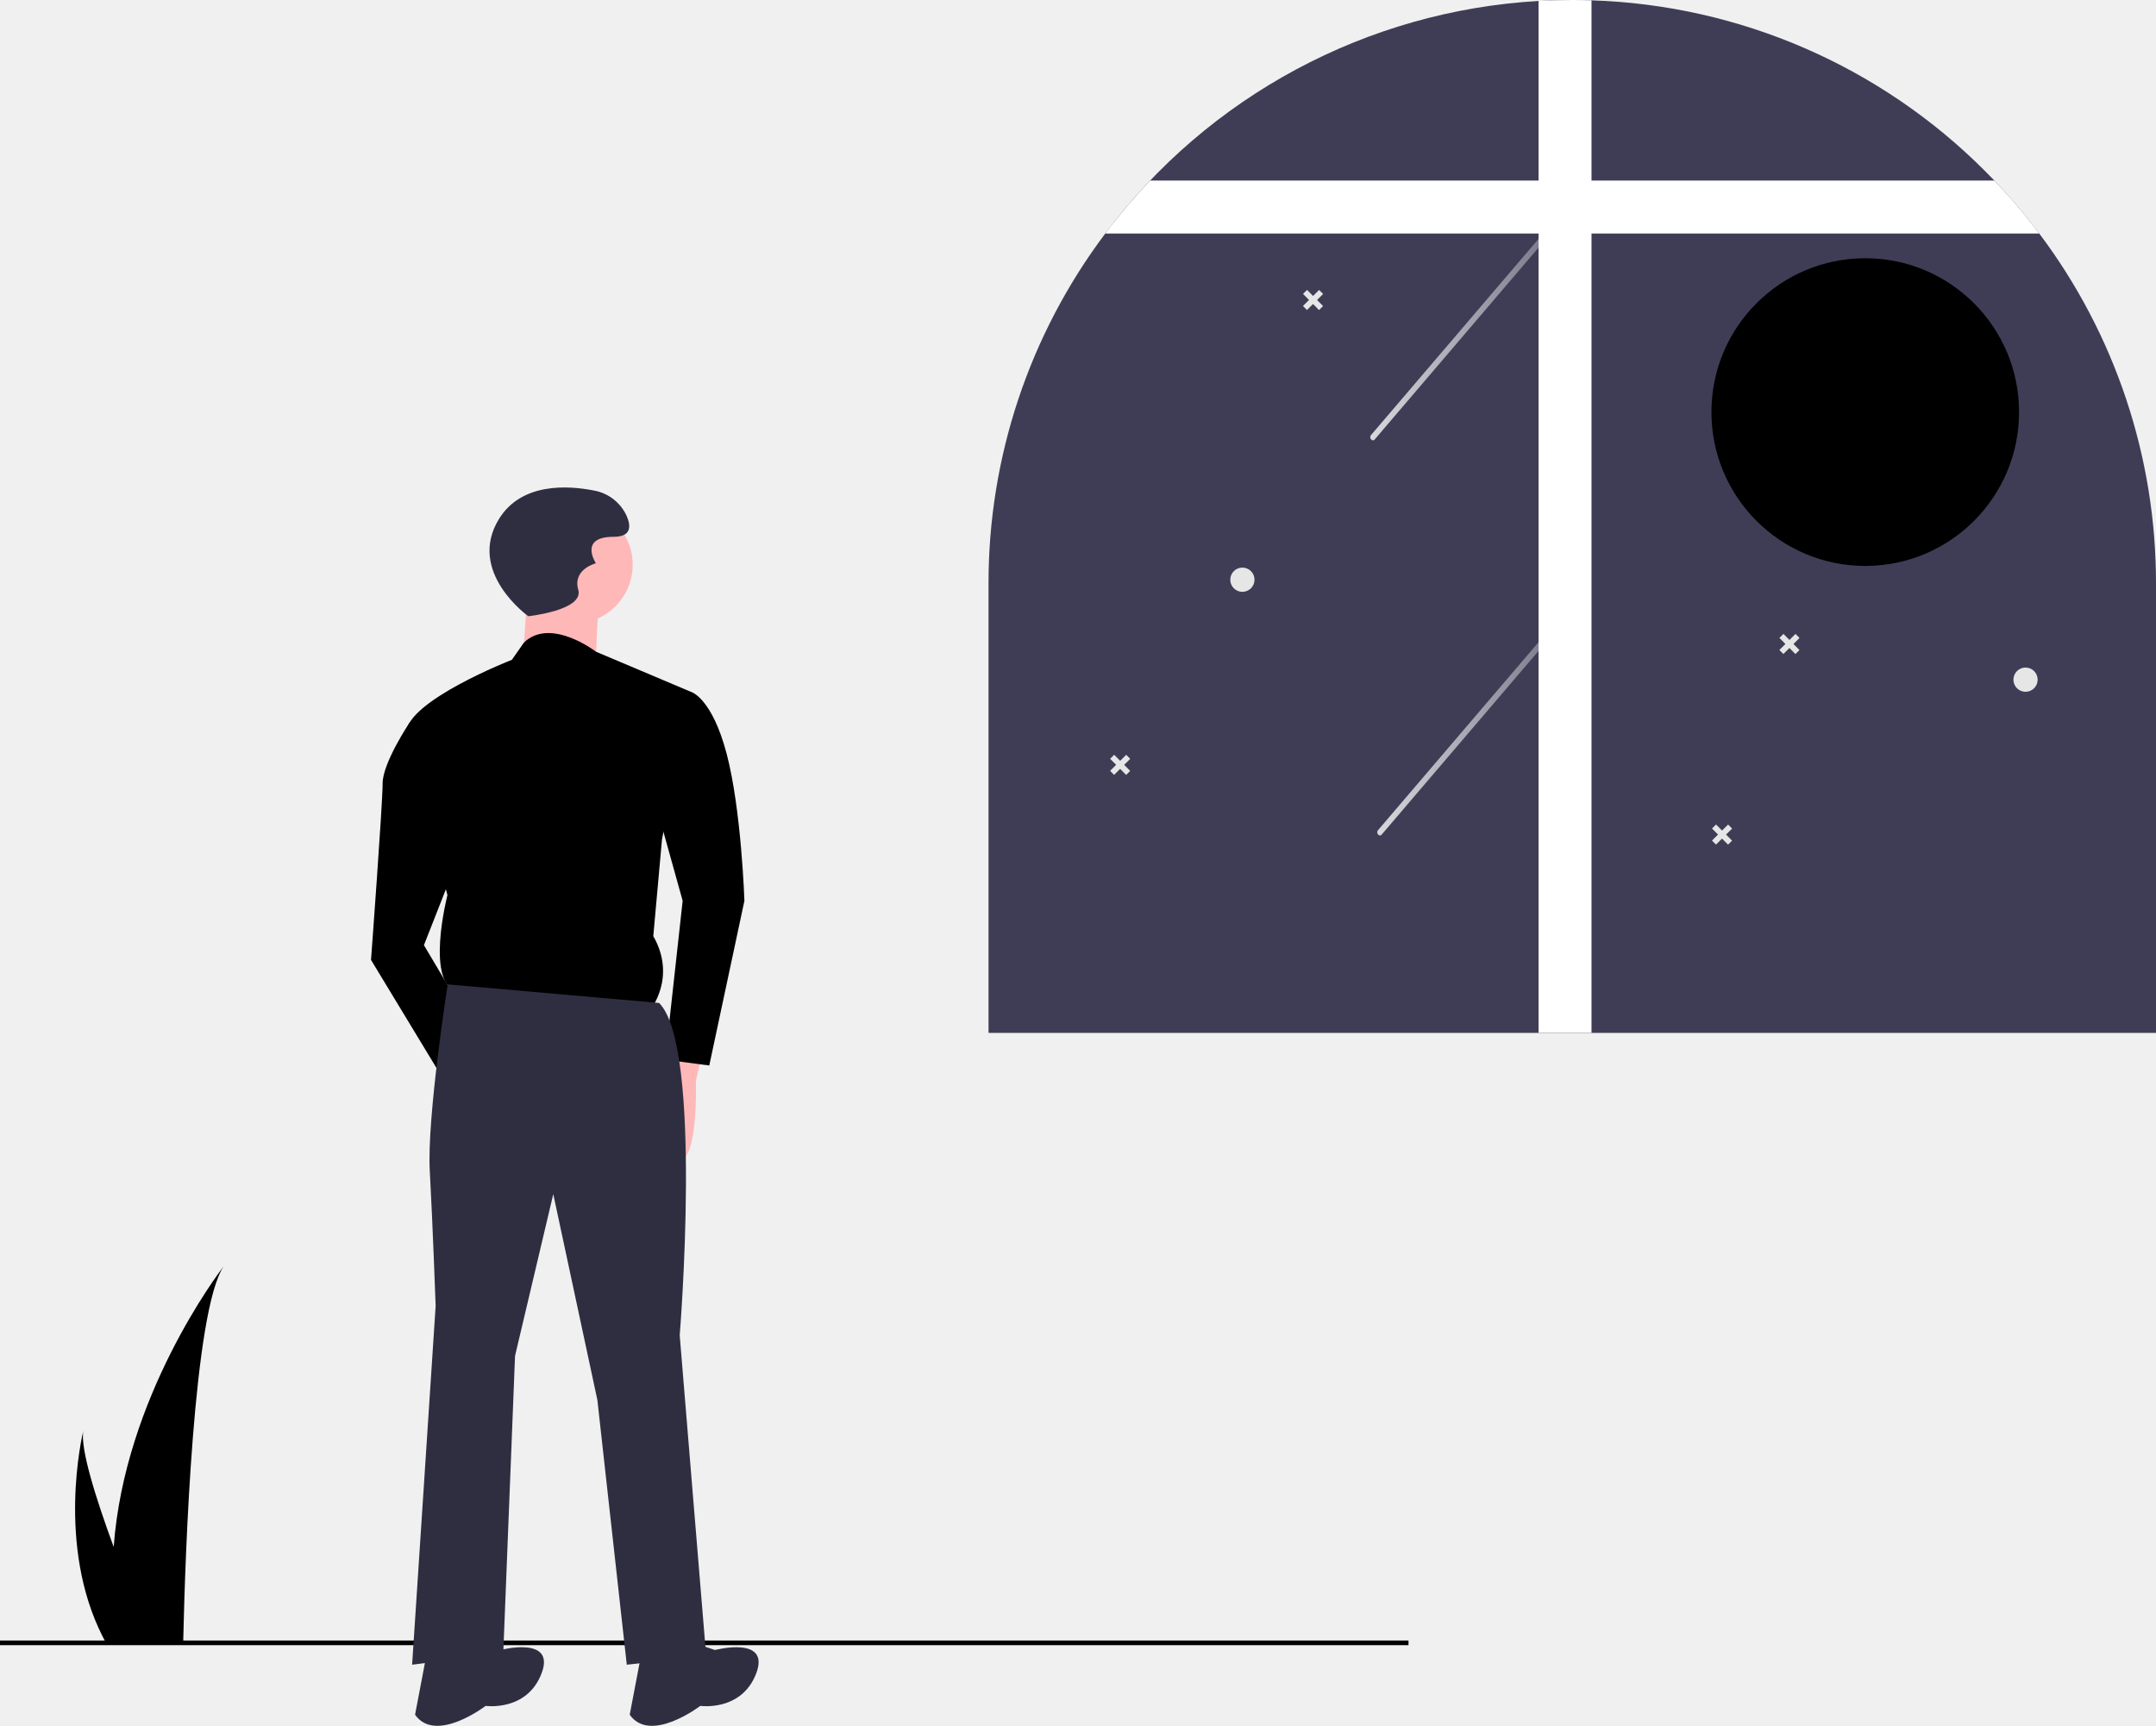
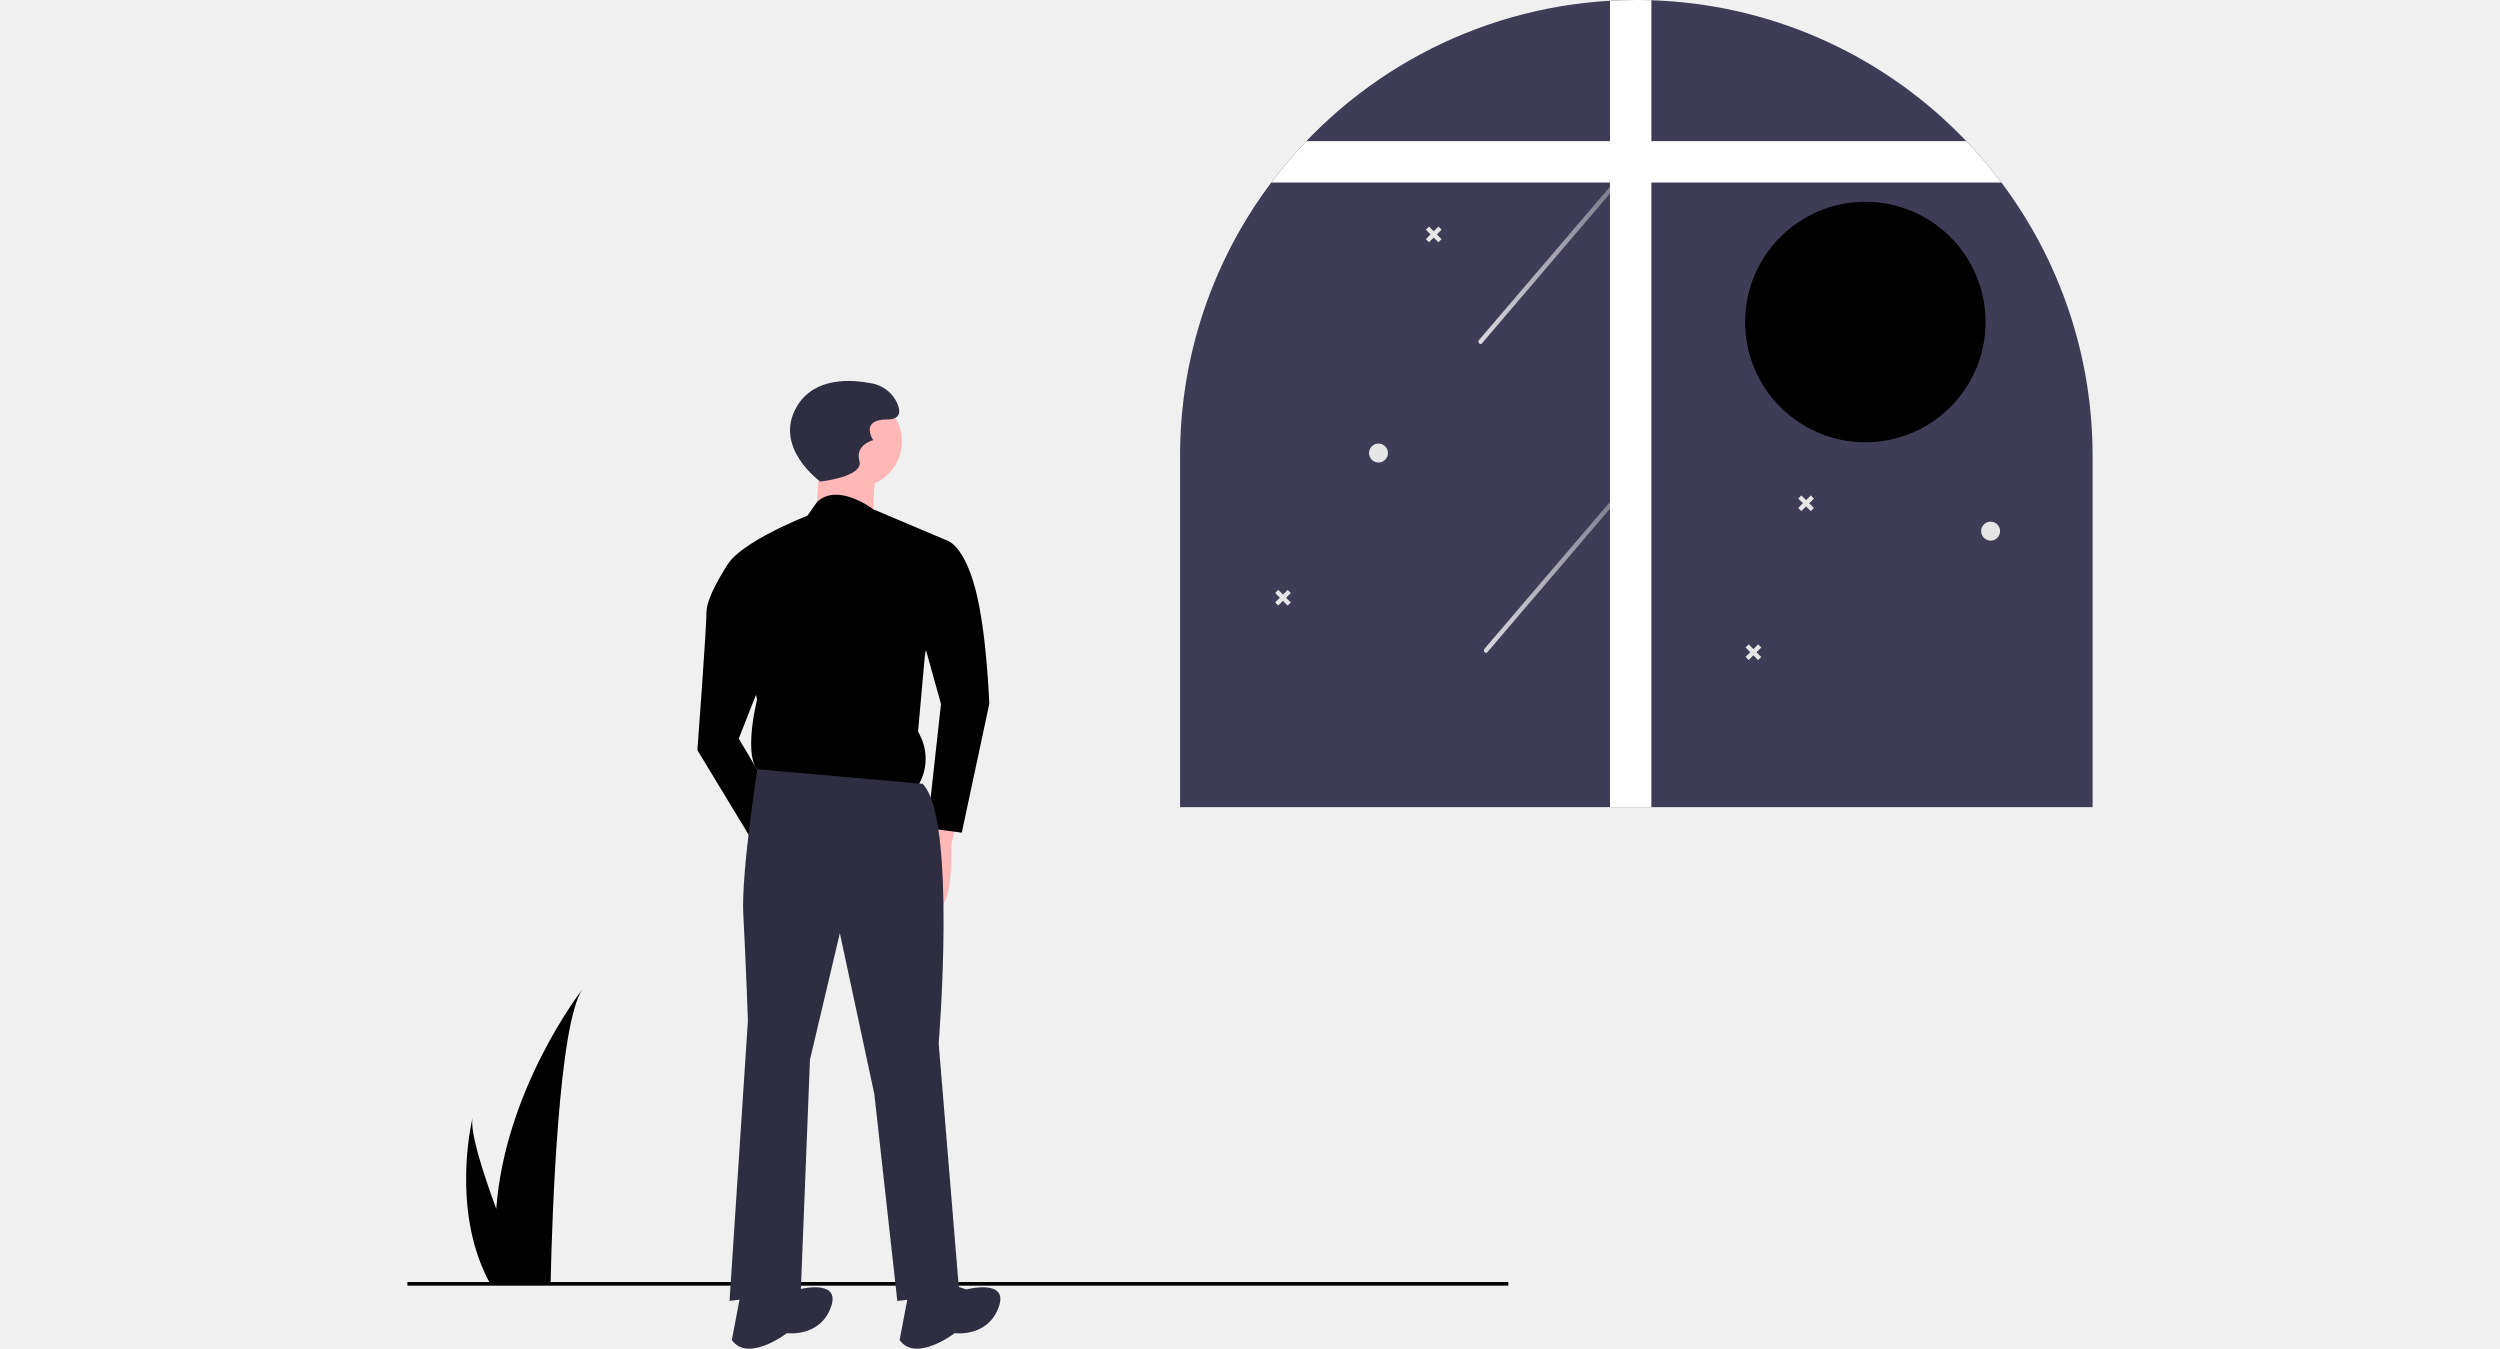
- <svg xmlns="http://www.w3.org/2000/svg" xmlns:xlink="http://www.w3.org/1999/xlink" id="b775a045-a0f7-423c-8ece-7103af0a8d2a" data-name="Layer 1" width="927.76" height="742.508" viewBox="0 0 927.76 742.508">
+ <svg xmlns="http://www.w3.org/2000/svg" xmlns:xlink="http://www.w3.org/1999/xlink" id="b775a045-a0f7-423c-8ece-7103af0a8d2a" data-name="Layer 1" width="927.76" height="500.508" viewBox="0 0 927.76 742.508">
  <defs>
    <linearGradient id="e4fa8566-8067-4800-bb45-fde9d0ef8fed" x1="728.763" y1="387.373" x2="815.573" y2="387.373" gradientUnits="userSpaceOnUse">
      <stop offset="0" stop-color="#fff" />
      <stop offset="1" stop-color="#fff" stop-opacity="0.3" />
    </linearGradient>
    <linearGradient id="aec9065a-fb64-4d23-a52d-034f51d95de1" x1="725.763" y1="217.373" x2="812.573" y2="217.373" xlink:href="#e4fa8566-8067-4800-bb45-fde9d0ef8fed" />
  </defs>
  <path d="M1063.88,329.939V523.119h-502.38V329.939a249.991,249.991,0,0,1,50.23-150.72,251.155,251.155,0,0,1,186.46-100.06q7.185-.42,14.5-.41c2.77,0,5.54.04,8.28.14a250.354,250.354,0,0,1,169.33,73.43c1.36,1.36,2.69,2.73,4.03,4.11a253.05,253.05,0,0,1,19.32,22.79A250.055,250.055,0,0,1,1063.88,329.939Z" transform="translate(-136.1201 -78.74589)" fill="#3f3d56" />
  <circle cx="802.645" cy="177.292" r="66.193" fill="currentColor" />
  <circle cx="796.134" cy="131.716" r="7.596" opacity="0.2" />
  <circle cx="809.156" cy="207.675" r="7.596" opacity="0.2" />
  <circle cx="838.454" cy="165.355" r="5.426" opacity="0.2" />
  <circle cx="776.602" cy="182.717" r="17.362" opacity="0.2" />
  <path d="M730.686,437.807l32.971-38.599,32.971-38.599,18.612-21.79c1.03-1.206-.559-3.086-1.589-1.881L780.679,375.538l-32.971,38.599L729.096,435.926c-1.03,1.206.559,3.086,1.589,1.881Z" transform="translate(-136.1201 -78.74589)" opacity="0.8" fill="url(#e4fa8566-8067-4800-bb45-fde9d0ef8fed)" />
  <path d="M727.686,267.807l32.971-38.599,32.971-38.599,18.612-21.79c1.03-1.206-.559-3.086-1.589-1.881L777.679,205.538l-32.971,38.599L726.096,265.926c-1.03,1.206.559,3.086,1.589,1.881Z" transform="translate(-136.1201 -78.74589)" opacity="0.8" fill="url(#aec9065a-fb64-4d23-a52d-034f51d95de1)" />
  <path d="M820.973,78.891V523.117H798.185V79.16q7.194-.419,14.502-.414C815.463,78.746,818.229,78.787,820.973,78.891Z" transform="translate(-136.1201 -78.74589)" fill="#fff" />
  <path d="M1013.648,179.221H611.725a251.945,251.945,0,0,1,19.318-22.788H994.33A251.945,251.945,0,0,1,1013.648,179.221Z" transform="translate(-136.1201 -78.74589)" fill="#fff" />
  <circle cx="871.619" cy="292.415" r="5.215" fill="#e6e6e6" />
  <circle cx="534.619" cy="249.415" r="5.215" fill="#e6e6e6" />
  <polygon points="772.631 272.745 770.028 275.331 767.442 272.727 765.707 274.451 768.292 277.054 765.689 279.64 767.412 281.375 770.016 278.79 772.601 281.393 774.337 279.669 771.751 277.066 774.354 274.481 772.631 272.745" fill="#e6e6e6" />
  <polygon points="484.631 324.745 482.028 327.331 479.442 324.727 477.707 326.451 480.292 329.054 477.689 331.64 479.412 333.375 482.016 330.79 484.601 333.393 486.337 331.669 483.751 329.066 486.354 326.481 484.631 324.745" fill="#e6e6e6" />
  <polygon points="743.631 354.745 741.028 357.331 738.442 354.727 736.707 356.451 739.292 359.054 736.689 361.64 738.412 363.375 741.016 360.79 743.601 363.393 745.337 361.669 742.751 359.066 745.354 356.481 743.631 354.745" fill="#e6e6e6" />
  <polygon points="567.631 124.745 565.028 127.331 562.442 124.727 560.707 126.451 563.292 129.054 560.689 131.64 562.412 133.375 565.016 130.79 567.601 133.393 569.337 131.669 566.751 129.066 569.354 126.481 567.631 124.745" fill="#e6e6e6" />
  <rect y="705.803" width="606.096" height="2" fill="currentColor" />
  <path d="M232.544,623.31c-13.25,18.73-16.75,125.33-17.53,159.5-.02.77-.04,1.5-.05,2.19h-33.54c-.41-.73-.79-1.45-1.15-2.19-19.88-39.24-8.85-86.29-8.27-88.67-1.51,7.48,5.32,29.16,13.04,50.16C189.754,679.73,230.024,626.57,232.544,623.31Z" transform="translate(-136.1201 -78.74589)" fill="currentColor" />
  <path d="M439.365,527.335,435.569,543.785s1.265,37.961-8.858,34.165-7.592-36.695-7.592-36.695l8.858-16.45Z" transform="translate(-136.1201 -78.74589)" fill="#ffb8b8" />
  <circle cx="246.937" cy="242.968" r="25.307" fill="#ffb8b8" />
  <path d="M363.444,328.674l-2.531,36.695,31.634,3.796s0-30.369,2.531-34.165S363.444,328.674,363.444,328.674Z" transform="translate(-136.1201 -78.74589)" fill="#ffb8b8" />
  <path d="M433.598,376.461l-40.991-17.317s-19.587-15.086-31.059-3.91l-5.149,7.375s-45.537,17.755-45.525,31.674l17.776,69.579s-10.089,39.235,5.098,41.752l82.255,7.52s11.376-13.929,1.238-31.635l3.76-41.76Z" transform="translate(-136.1201 -78.74589)" fill="currentColor" />
  <path d="M405.761,377.751l27.837-1.29s8.86,2.523,15.208,26.559,7.647,63.261,7.647,63.261l-15.122,70.873-18.983-2.514,7.532-68.336-12.693-45.542Z" transform="translate(-136.1201 -78.74589)" fill="currentColor" />
  <path d="M326.05,385.413,312.329,389.699s-11.567,17.247-11.56,26.104-4.995,75.926-4.995,75.926l32.947,54.382L338.821,519.53l-20.276-34.147,16.413-41.771Z" transform="translate(-136.1201 -78.74589)" fill="currentColor" />
  <path d="M419.752,510.253l-90.975-8.004s-8.988,57.353-7.723,80.13S323.585,640.585,323.585,640.585L313.462,794.959l39.226-5.061,5.061-127.801,16.45-69.595,18.98,88.575,12.654,113.882,34.165-3.796L428.61,653.239S438.733,529.233,419.752,510.253Z" transform="translate(-136.1201 -78.74589)" fill="#2f2e41" />
  <path d="M432.406,784.836l11.388,3.796s24.042-6.327,17.715,10.123-24.042,13.919-24.042,13.919-21.511,16.45-30.369,3.796l5.061-26.573Z" transform="translate(-136.1201 -78.74589)" fill="#2f2e41" />
  <path d="M340.035,784.836l11.388,3.796s24.042-6.327,17.715,10.123-24.042,13.919-24.042,13.919S323.585,829.124,314.727,816.47l5.061-26.573Z" transform="translate(-136.1201 -78.74589)" fill="#2f2e41" />
  <path d="M363.444,343.858s-26.573-18.98-12.654-41.757c9.656-15.801,29.665-14.55,41.015-12.302a19.175,19.175,0,0,1,14.028,11.037c1.898,4.429,1.898,8.858-5.694,8.858-15.184,0-7.592,11.388-7.592,11.388s-10.123,2.531-7.592,11.388S363.444,343.858,363.444,343.858Z" transform="translate(-136.1201 -78.74589)" fill="#2f2e41" />
</svg>
